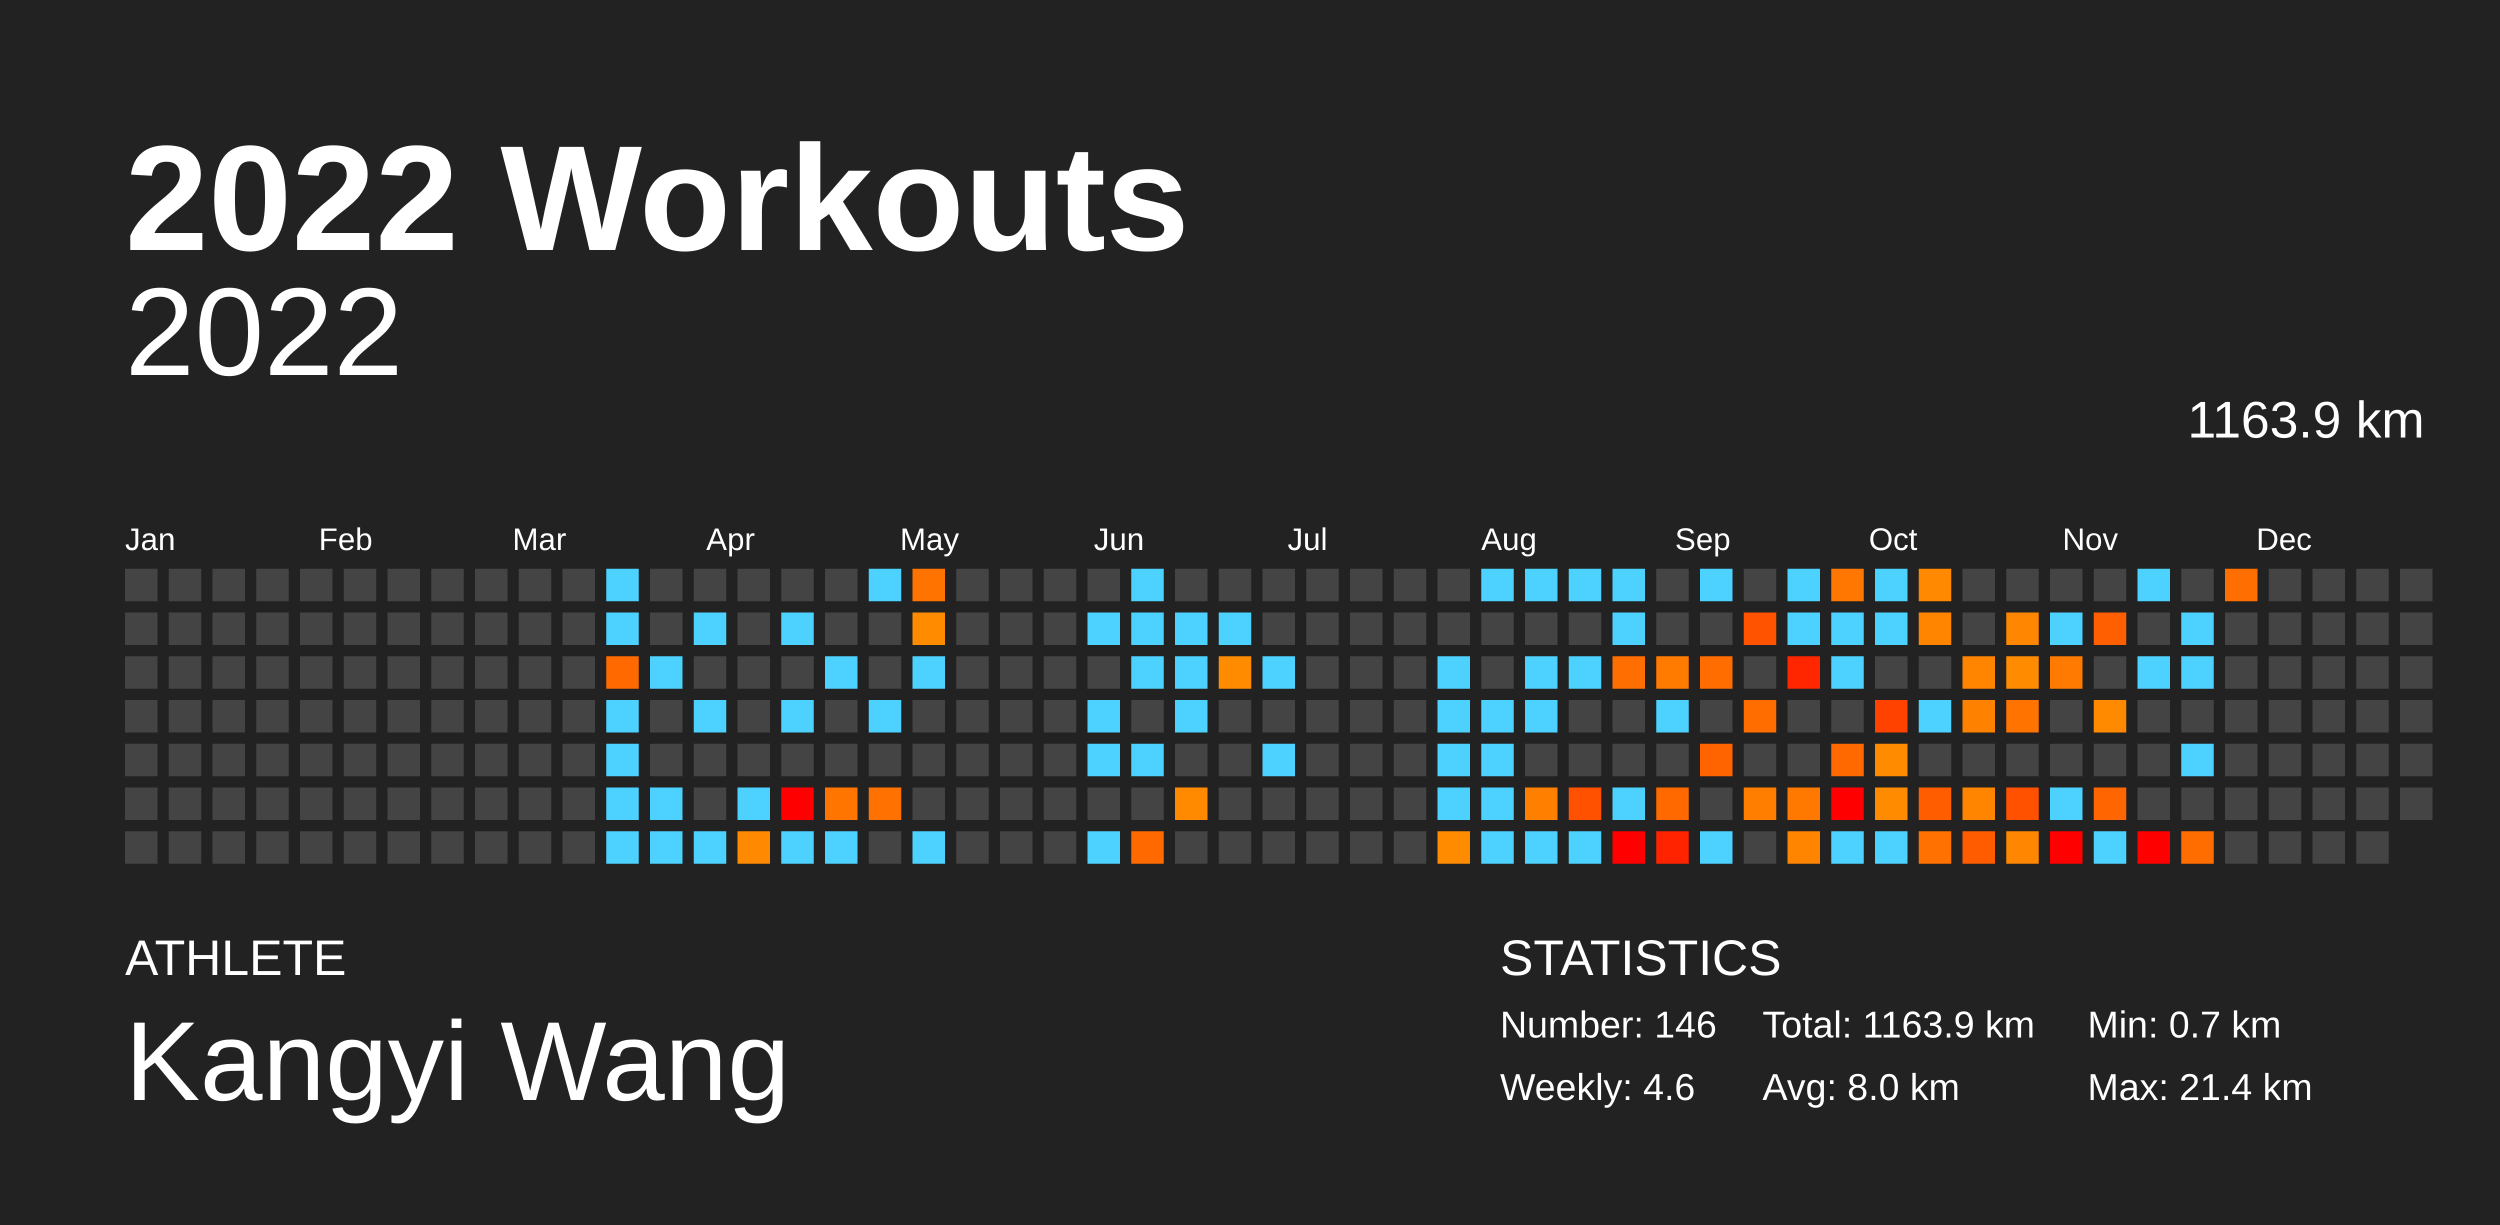
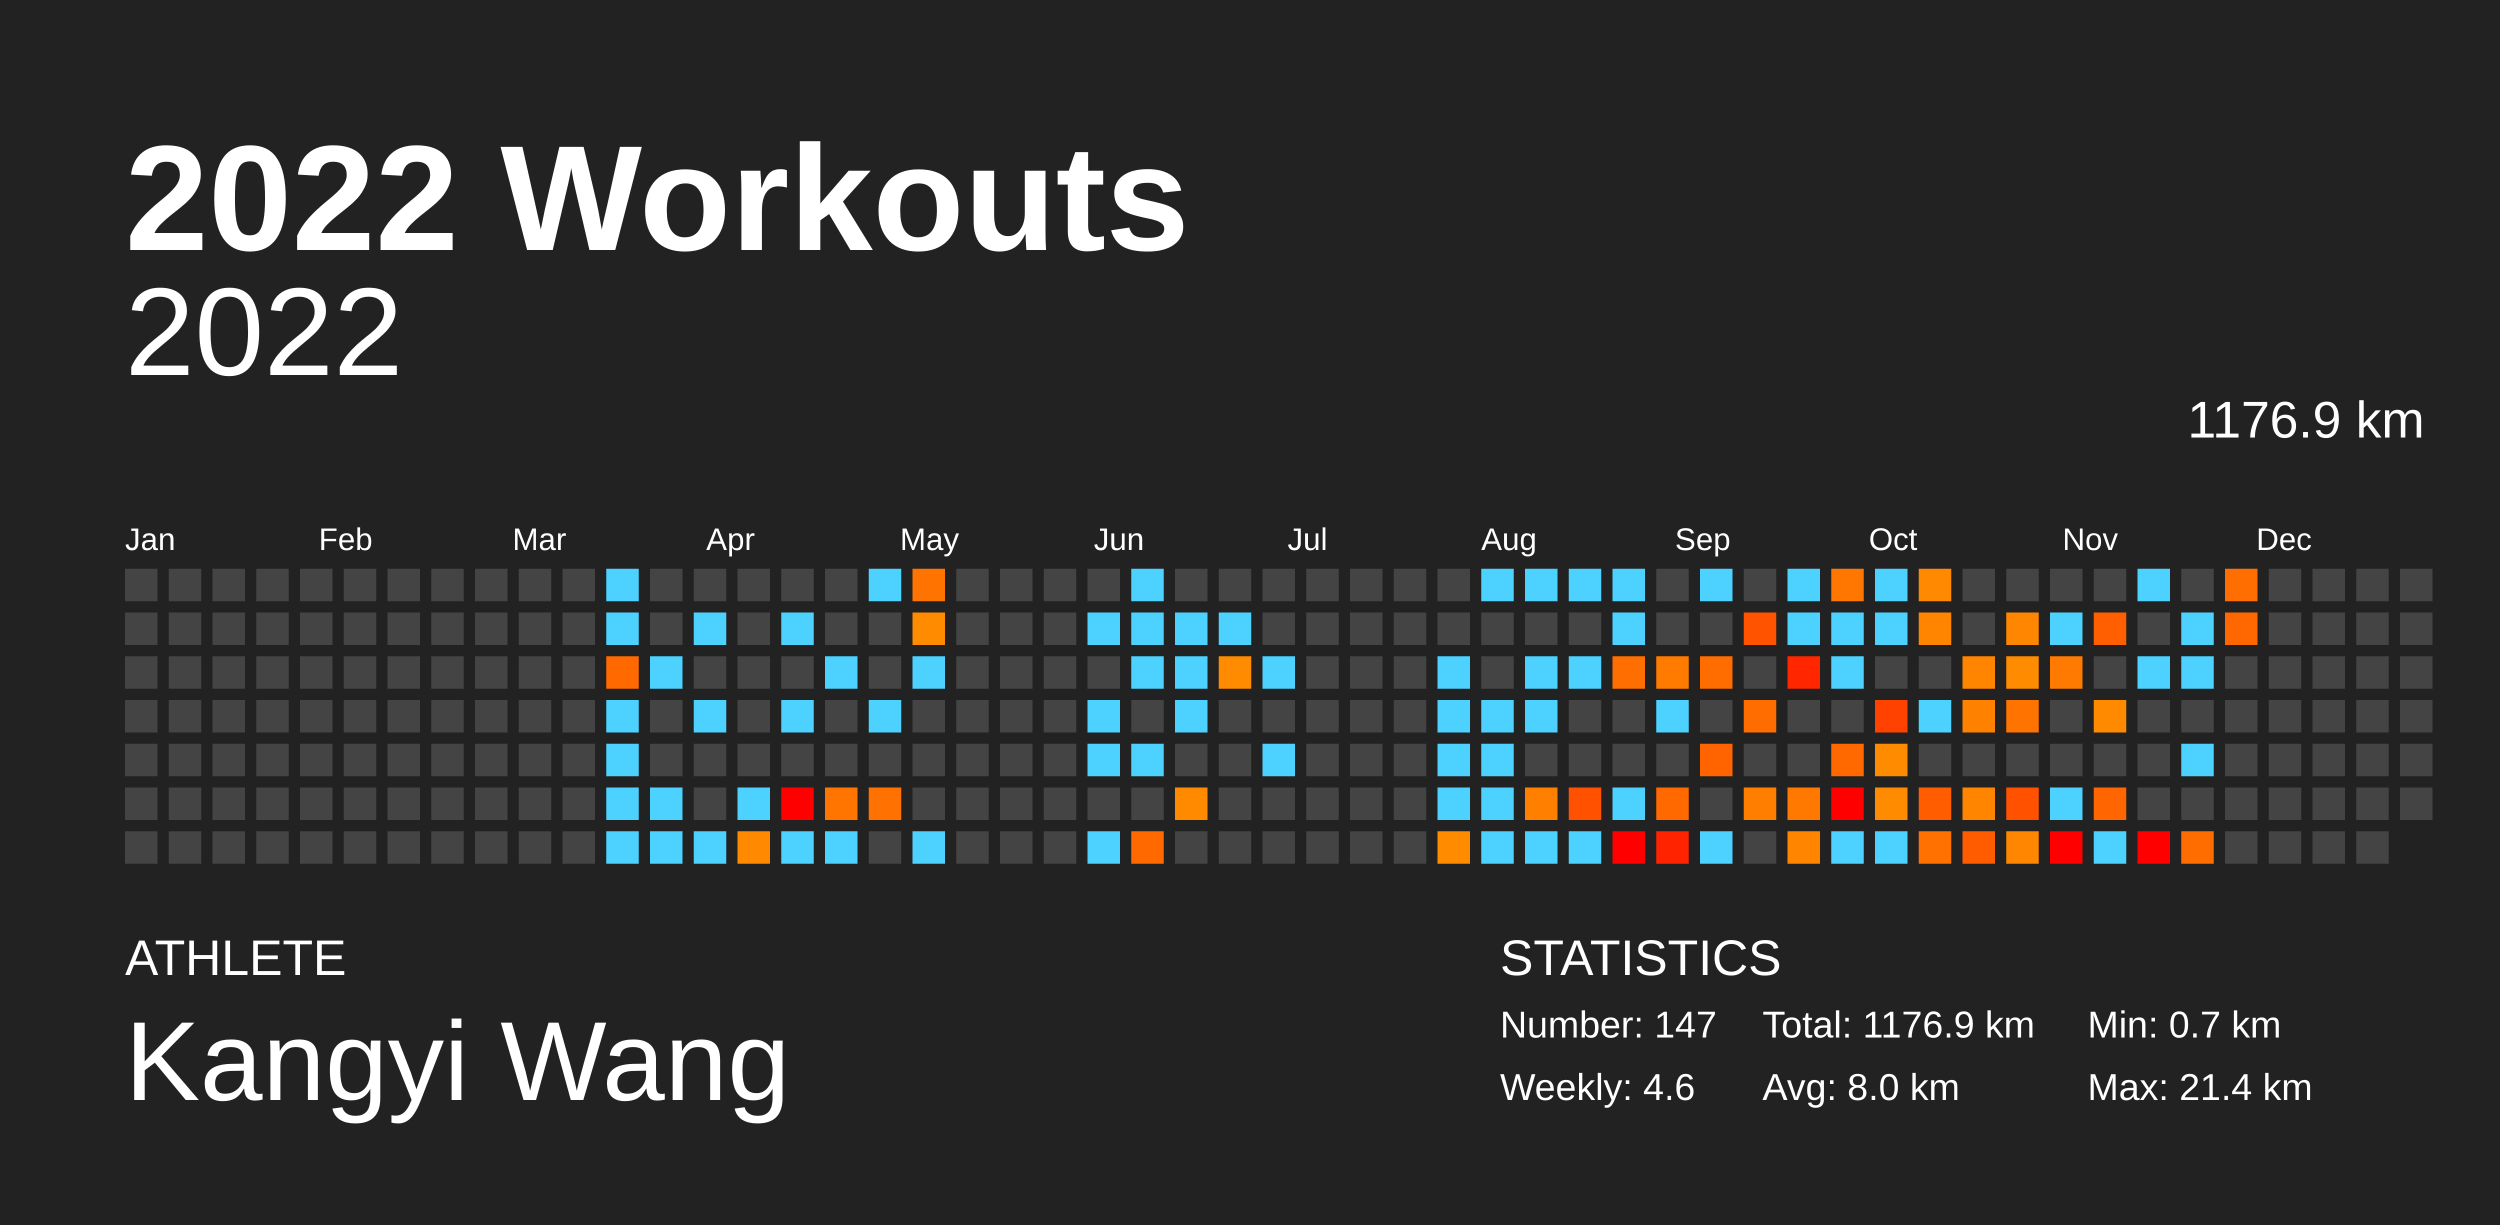
<svg xmlns="http://www.w3.org/2000/svg" baseProfile="full" height="98mm" version="1.1" viewBox="0,0,200,98" width="200mm">
  <defs />
  <rect fill="#222222" height="98" width="200" x="0" y="0" />
  <text fill="#FFFFFF" style="font-size:12px; font-family:Arial; font-weight:bold;" x="10" y="20">2022 Workouts</text>
  <text fill="#FFFFFF" style="font-size:4px; font-family:Arial" x="10" y="78">ATHLETE</text>
  <text fill="#FFFFFF" style="font-size:9px; font-family:Arial" x="10" y="88">Kangyi Wang</text>
  <text fill="#FFFFFF" style="font-size:4px; font-family:Arial" x="120" y="78">STATISTICS</text>
-   <text fill="#FFFFFF" style="font-size:3px; font-family:Arial" x="120" y="83">Number: 146</text>
+   <text fill="#FFFFFF" style="font-size:3px; font-family:Arial" x="120" y="83">Number: 147</text>
  <text fill="#FFFFFF" style="font-size:3px; font-family:Arial" x="120" y="88">Weekly: 4.6</text>
-   <text fill="#FFFFFF" style="font-size:3px; font-family:Arial" x="141" y="83">Total: 1163.9 km</text>
+   <text fill="#FFFFFF" style="font-size:3px; font-family:Arial" x="141" y="83">Total: 1176.9 km</text>
  <text fill="#FFFFFF" style="font-size:3px; font-family:Arial" x="141" y="88">Avg: 8.0 km</text>
  <text fill="#FFFFFF" style="font-size:3px; font-family:Arial" x="167" y="83">Min: 0.7 km</text>
  <text fill="#FFFFFF" style="font-size:3px; font-family:Arial" x="167" y="88">Max: 21.4 km</text>
  <text alignment-baseline="hanging" fill="#FFFFFF" style="font-size:10.0px; font-family:Arial;" x="10" y="30">2022</text>
-   <text alignment-baseline="hanging" fill="#FFFFFF" style="font-size:4.125px; font-family:Arial;" x="175" y="35">1163.9 km</text>
+   <text alignment-baseline="hanging" fill="#FFFFFF" style="font-size:4.125px; font-family:Arial;" x="175" y="35">1176.9 km</text>
  <text fill="#FFFFFF" style="font-size:2.5px; font-family:Arial" x="10.0" y="44">Jan</text>
  <text fill="#FFFFFF" style="font-size:2.5px; font-family:Arial" x="25.5" y="44">Feb</text>
  <text fill="#FFFFFF" style="font-size:2.5px; font-family:Arial" x="41.0" y="44">Mar</text>
  <text fill="#FFFFFF" style="font-size:2.5px; font-family:Arial" x="56.5" y="44">Apr</text>
  <text fill="#FFFFFF" style="font-size:2.5px; font-family:Arial" x="72.0" y="44">May</text>
  <text fill="#FFFFFF" style="font-size:2.5px; font-family:Arial" x="87.5" y="44">Jun</text>
  <text fill="#FFFFFF" style="font-size:2.5px; font-family:Arial" x="103.0" y="44">Jul</text>
  <text fill="#FFFFFF" style="font-size:2.5px; font-family:Arial" x="118.5" y="44">Aug</text>
  <text fill="#FFFFFF" style="font-size:2.5px; font-family:Arial" x="134.0" y="44">Sep</text>
  <text fill="#FFFFFF" style="font-size:2.5px; font-family:Arial" x="149.5" y="44">Oct</text>
  <text fill="#FFFFFF" style="font-size:2.5px; font-family:Arial" x="165.0" y="44">Nov</text>
  <text fill="#FFFFFF" style="font-size:2.5px; font-family:Arial" x="180.5" y="44">Dec</text>
  <rect fill="#444444" height="2.6" width="2.6" x="10.0" y="45.5" />
  <rect fill="#444444" height="2.6" width="2.6" x="10.0" y="49.0" />
  <rect fill="#444444" height="2.6" width="2.6" x="10.0" y="52.5" />
  <rect fill="#444444" height="2.6" width="2.6" x="10.0" y="56.0" />
  <rect fill="#444444" height="2.6" width="2.6" x="10.0" y="59.5" />
  <rect fill="#444444" height="2.6" width="2.6" x="10.0" y="63.0" />
  <rect fill="#444444" height="2.6" width="2.6" x="10.0" y="66.5" />
  <rect fill="#444444" height="2.6" width="2.6" x="13.5" y="45.5" />
  <rect fill="#444444" height="2.6" width="2.6" x="13.5" y="49.0" />
  <rect fill="#444444" height="2.6" width="2.6" x="13.5" y="52.5" />
  <rect fill="#444444" height="2.6" width="2.6" x="13.5" y="56.0" />
  <rect fill="#444444" height="2.6" width="2.6" x="13.5" y="59.5" />
  <rect fill="#444444" height="2.6" width="2.6" x="13.5" y="63.0" />
  <rect fill="#444444" height="2.6" width="2.6" x="13.5" y="66.5" />
  <rect fill="#444444" height="2.6" width="2.6" x="17.0" y="45.5" />
  <rect fill="#444444" height="2.6" width="2.6" x="17.0" y="49.0" />
  <rect fill="#444444" height="2.6" width="2.6" x="17.0" y="52.5" />
  <rect fill="#444444" height="2.6" width="2.6" x="17.0" y="56.0" />
  <rect fill="#444444" height="2.6" width="2.6" x="17.0" y="59.5" />
  <rect fill="#444444" height="2.6" width="2.6" x="17.0" y="63.0" />
  <rect fill="#444444" height="2.6" width="2.6" x="17.0" y="66.5" />
  <rect fill="#444444" height="2.6" width="2.6" x="20.5" y="45.5" />
  <rect fill="#444444" height="2.6" width="2.6" x="20.5" y="49.0" />
  <rect fill="#444444" height="2.6" width="2.6" x="20.5" y="52.5" />
  <rect fill="#444444" height="2.6" width="2.6" x="20.5" y="56.0" />
  <rect fill="#444444" height="2.6" width="2.6" x="20.5" y="59.5" />
  <rect fill="#444444" height="2.6" width="2.6" x="20.5" y="63.0" />
  <rect fill="#444444" height="2.6" width="2.6" x="20.5" y="66.5" />
  <rect fill="#444444" height="2.6" width="2.6" x="24.0" y="45.5" />
  <rect fill="#444444" height="2.6" width="2.6" x="24.0" y="49.0" />
  <rect fill="#444444" height="2.6" width="2.6" x="24.0" y="52.5" />
  <rect fill="#444444" height="2.6" width="2.6" x="24.0" y="56.0" />
  <rect fill="#444444" height="2.6" width="2.6" x="24.0" y="59.5" />
  <rect fill="#444444" height="2.6" width="2.6" x="24.0" y="63.0" />
  <rect fill="#444444" height="2.6" width="2.6" x="24.0" y="66.5" />
  <rect fill="#444444" height="2.6" width="2.6" x="27.5" y="45.5" />
  <rect fill="#444444" height="2.6" width="2.6" x="27.5" y="49.0" />
  <rect fill="#444444" height="2.6" width="2.6" x="27.5" y="52.5" />
  <rect fill="#444444" height="2.6" width="2.6" x="27.5" y="56.0" />
  <rect fill="#444444" height="2.6" width="2.6" x="27.5" y="59.5" />
  <rect fill="#444444" height="2.6" width="2.6" x="27.5" y="63.0" />
  <rect fill="#444444" height="2.6" width="2.6" x="27.5" y="66.5" />
  <rect fill="#444444" height="2.6" width="2.6" x="31.0" y="45.5" />
  <rect fill="#444444" height="2.6" width="2.6" x="31.0" y="49.0" />
  <rect fill="#444444" height="2.6" width="2.6" x="31.0" y="52.5" />
  <rect fill="#444444" height="2.6" width="2.6" x="31.0" y="56.0" />
  <rect fill="#444444" height="2.6" width="2.6" x="31.0" y="59.5" />
  <rect fill="#444444" height="2.6" width="2.6" x="31.0" y="63.0" />
  <rect fill="#444444" height="2.6" width="2.6" x="31.0" y="66.5" />
  <rect fill="#444444" height="2.6" width="2.6" x="34.5" y="45.5" />
  <rect fill="#444444" height="2.6" width="2.6" x="34.5" y="49.0" />
  <rect fill="#444444" height="2.6" width="2.6" x="34.5" y="52.5" />
  <rect fill="#444444" height="2.6" width="2.6" x="34.5" y="56.0" />
  <rect fill="#444444" height="2.6" width="2.6" x="34.5" y="59.5" />
  <rect fill="#444444" height="2.6" width="2.6" x="34.5" y="63.0" />
  <rect fill="#444444" height="2.6" width="2.6" x="34.5" y="66.5" />
  <rect fill="#444444" height="2.6" width="2.6" x="38.0" y="45.5" />
  <rect fill="#444444" height="2.6" width="2.6" x="38.0" y="49.0" />
  <rect fill="#444444" height="2.6" width="2.6" x="38.0" y="52.5" />
  <rect fill="#444444" height="2.6" width="2.6" x="38.0" y="56.0" />
  <rect fill="#444444" height="2.6" width="2.6" x="38.0" y="59.5" />
  <rect fill="#444444" height="2.6" width="2.6" x="38.0" y="63.0" />
  <rect fill="#444444" height="2.6" width="2.6" x="38.0" y="66.5" />
  <rect fill="#444444" height="2.6" width="2.6" x="41.5" y="45.5" />
  <rect fill="#444444" height="2.6" width="2.6" x="41.5" y="49.0" />
  <rect fill="#444444" height="2.6" width="2.6" x="41.5" y="52.5" />
  <rect fill="#444444" height="2.6" width="2.6" x="41.5" y="56.0" />
  <rect fill="#444444" height="2.6" width="2.6" x="41.5" y="59.5" />
  <rect fill="#444444" height="2.6" width="2.6" x="41.5" y="63.0" />
  <rect fill="#444444" height="2.6" width="2.6" x="41.5" y="66.5" />
  <rect fill="#444444" height="2.6" width="2.6" x="45.0" y="45.5" />
  <rect fill="#444444" height="2.6" width="2.6" x="45.0" y="49.0" />
  <rect fill="#444444" height="2.6" width="2.6" x="45.0" y="52.5" />
  <rect fill="#444444" height="2.6" width="2.6" x="45.0" y="56.0" />
  <rect fill="#444444" height="2.6" width="2.6" x="45.0" y="59.5" />
  <rect fill="#444444" height="2.6" width="2.6" x="45.0" y="63.0" />
  <rect fill="#444444" height="2.6" width="2.6" x="45.0" y="66.5" />
  <rect fill="#4dd2ff" height="2.6" width="2.6" x="48.5" y="45.5" />
  <rect fill="#4dd2ff" height="2.6" width="2.6" x="48.5" y="49.0" />
  <rect fill="#ff6900" height="2.6" width="2.6" x="48.5" y="52.5" />
  <rect fill="#4dd2ff" height="2.6" width="2.6" x="48.5" y="56.0" />
  <rect fill="#4dd2ff" height="2.6" width="2.6" x="48.5" y="59.5" />
  <rect fill="#4dd2ff" height="2.6" width="2.6" x="48.5" y="63.0" />
  <rect fill="#4dd2ff" height="2.6" width="2.6" x="48.5" y="66.5" />
  <rect fill="#444444" height="2.6" width="2.6" x="52.0" y="45.5" />
  <rect fill="#444444" height="2.6" width="2.6" x="52.0" y="49.0" />
  <rect fill="#4dd2ff" height="2.6" width="2.6" x="52.0" y="52.5" />
  <rect fill="#444444" height="2.6" width="2.6" x="52.0" y="56.0" />
  <rect fill="#444444" height="2.6" width="2.6" x="52.0" y="59.5" />
  <rect fill="#4dd2ff" height="2.6" width="2.6" x="52.0" y="63.0" />
  <rect fill="#4dd2ff" height="2.6" width="2.6" x="52.0" y="66.5" />
  <rect fill="#444444" height="2.6" width="2.6" x="55.5" y="45.5" />
  <rect fill="#4dd2ff" height="2.6" width="2.6" x="55.5" y="49.0" />
  <rect fill="#444444" height="2.6" width="2.6" x="55.5" y="52.5" />
  <rect fill="#4dd2ff" height="2.6" width="2.6" x="55.5" y="56.0" />
  <rect fill="#444444" height="2.6" width="2.6" x="55.5" y="59.5" />
  <rect fill="#444444" height="2.6" width="2.6" x="55.5" y="63.0" />
  <rect fill="#4dd2ff" height="2.6" width="2.6" x="55.5" y="66.5" />
  <rect fill="#444444" height="2.6" width="2.6" x="59.0" y="45.5" />
  <rect fill="#444444" height="2.6" width="2.6" x="59.0" y="49.0" />
  <rect fill="#444444" height="2.6" width="2.6" x="59.0" y="52.5" />
  <rect fill="#444444" height="2.6" width="2.6" x="59.0" y="56.0" />
  <rect fill="#444444" height="2.6" width="2.6" x="59.0" y="59.5" />
  <rect fill="#4dd2ff" height="2.6" width="2.6" x="59.0" y="63.0" />
  <rect fill="#ff8900" height="2.6" width="2.6" x="59.0" y="66.5" />
  <rect fill="#444444" height="2.6" width="2.6" x="62.5" y="45.5" />
  <rect fill="#4dd2ff" height="2.6" width="2.6" x="62.5" y="49.0" />
  <rect fill="#444444" height="2.6" width="2.6" x="62.5" y="52.5" />
  <rect fill="#4dd2ff" height="2.6" width="2.6" x="62.5" y="56.0" />
  <rect fill="#444444" height="2.6" width="2.6" x="62.5" y="59.5" />
  <rect fill="red" height="2.6" width="2.6" x="62.5" y="63.0" />
  <rect fill="#4dd2ff" height="2.6" width="2.6" x="62.5" y="66.5" />
  <rect fill="#444444" height="2.6" width="2.6" x="66.0" y="45.5" />
  <rect fill="#444444" height="2.6" width="2.6" x="66.0" y="49.0" />
  <rect fill="#4dd2ff" height="2.6" width="2.6" x="66.0" y="52.5" />
  <rect fill="#444444" height="2.6" width="2.6" x="66.0" y="56.0" />
  <rect fill="#444444" height="2.6" width="2.6" x="66.0" y="59.5" />
  <rect fill="#ff7500" height="2.6" width="2.6" x="66.0" y="63.0" />
  <rect fill="#4dd2ff" height="2.6" width="2.6" x="66.0" y="66.5" />
  <rect fill="#4dd2ff" height="2.6" width="2.6" x="69.5" y="45.5" />
  <rect fill="#444444" height="2.6" width="2.6" x="69.5" y="49.0" />
  <rect fill="#444444" height="2.6" width="2.6" x="69.5" y="52.5" />
  <rect fill="#4dd2ff" height="2.6" width="2.6" x="69.5" y="56.0" />
  <rect fill="#444444" height="2.6" width="2.6" x="69.5" y="59.5" />
  <rect fill="#ff7100" height="2.6" width="2.6" x="69.5" y="63.0" />
  <rect fill="#444444" height="2.6" width="2.6" x="69.5" y="66.5" />
  <rect fill="#ff7400" height="2.6" width="2.6" x="73.0" y="45.5" />
  <rect fill="#ff8c00" height="2.6" width="2.6" x="73.0" y="49.0" />
  <rect fill="#4dd2ff" height="2.6" width="2.6" x="73.0" y="52.5" />
  <rect fill="#444444" height="2.6" width="2.6" x="73.0" y="56.0" />
  <rect fill="#444444" height="2.6" width="2.6" x="73.0" y="59.5" />
  <rect fill="#444444" height="2.6" width="2.6" x="73.0" y="63.0" />
  <rect fill="#4dd2ff" height="2.6" width="2.6" x="73.0" y="66.5" />
  <rect fill="#444444" height="2.6" width="2.6" x="76.5" y="45.5" />
  <rect fill="#444444" height="2.6" width="2.6" x="76.5" y="49.0" />
  <rect fill="#444444" height="2.6" width="2.6" x="76.5" y="52.5" />
  <rect fill="#444444" height="2.6" width="2.6" x="76.5" y="56.0" />
  <rect fill="#444444" height="2.6" width="2.6" x="76.5" y="59.5" />
  <rect fill="#444444" height="2.6" width="2.6" x="76.5" y="63.0" />
  <rect fill="#444444" height="2.6" width="2.6" x="76.5" y="66.5" />
  <rect fill="#444444" height="2.6" width="2.6" x="80.0" y="45.5" />
  <rect fill="#444444" height="2.6" width="2.6" x="80.0" y="49.0" />
  <rect fill="#444444" height="2.6" width="2.6" x="80.0" y="52.5" />
  <rect fill="#444444" height="2.6" width="2.6" x="80.0" y="56.0" />
  <rect fill="#444444" height="2.6" width="2.6" x="80.0" y="59.5" />
  <rect fill="#444444" height="2.6" width="2.6" x="80.0" y="63.0" />
  <rect fill="#444444" height="2.6" width="2.6" x="80.0" y="66.5" />
  <rect fill="#444444" height="2.6" width="2.6" x="83.5" y="45.5" />
  <rect fill="#444444" height="2.6" width="2.6" x="83.5" y="49.0" />
  <rect fill="#444444" height="2.6" width="2.6" x="83.5" y="52.5" />
  <rect fill="#444444" height="2.6" width="2.6" x="83.5" y="56.0" />
  <rect fill="#444444" height="2.6" width="2.6" x="83.5" y="59.5" />
  <rect fill="#444444" height="2.6" width="2.6" x="83.5" y="63.0" />
  <rect fill="#444444" height="2.6" width="2.6" x="83.5" y="66.5" />
  <rect fill="#444444" height="2.6" width="2.6" x="87.0" y="45.5" />
  <rect fill="#4dd2ff" height="2.6" width="2.6" x="87.0" y="49.0" />
  <rect fill="#444444" height="2.6" width="2.6" x="87.0" y="52.5" />
  <rect fill="#4dd2ff" height="2.6" width="2.6" x="87.0" y="56.0" />
  <rect fill="#4dd2ff" height="2.6" width="2.6" x="87.0" y="59.5" />
  <rect fill="#444444" height="2.6" width="2.6" x="87.0" y="63.0" />
  <rect fill="#4dd2ff" height="2.6" width="2.6" x="87.0" y="66.5" />
  <rect fill="#4dd2ff" height="2.6" width="2.6" x="90.5" y="45.5" />
  <rect fill="#4dd2ff" height="2.6" width="2.6" x="90.5" y="49.0" />
  <rect fill="#4dd2ff" height="2.6" width="2.6" x="90.5" y="52.5" />
  <rect fill="#444444" height="2.6" width="2.6" x="90.5" y="56.0" />
  <rect fill="#4dd2ff" height="2.6" width="2.6" x="90.5" y="59.5" />
  <rect fill="#444444" height="2.6" width="2.6" x="90.5" y="63.0" />
  <rect fill="#ff6900" height="2.6" width="2.6" x="90.5" y="66.5" />
  <rect fill="#444444" height="2.6" width="2.6" x="94.0" y="45.5" />
  <rect fill="#4dd2ff" height="2.6" width="2.6" x="94.0" y="49.0" />
  <rect fill="#4dd2ff" height="2.6" width="2.6" x="94.0" y="52.5" />
  <rect fill="#4dd2ff" height="2.6" width="2.6" x="94.0" y="56.0" />
  <rect fill="#444444" height="2.6" width="2.6" x="94.0" y="59.5" />
  <rect fill="#ff8a00" height="2.6" width="2.6" x="94.0" y="63.0" />
  <rect fill="#444444" height="2.6" width="2.6" x="94.0" y="66.5" />
  <rect fill="#444444" height="2.6" width="2.6" x="97.5" y="45.5" />
  <rect fill="#4dd2ff" height="2.6" width="2.6" x="97.5" y="49.0" />
  <rect fill="#ff8b00" height="2.6" width="2.6" x="97.5" y="52.5" />
  <rect fill="#444444" height="2.6" width="2.6" x="97.5" y="56.0" />
  <rect fill="#444444" height="2.6" width="2.6" x="97.5" y="59.5" />
  <rect fill="#444444" height="2.6" width="2.6" x="97.5" y="63.0" />
  <rect fill="#444444" height="2.6" width="2.6" x="97.5" y="66.5" />
  <rect fill="#444444" height="2.6" width="2.6" x="101.0" y="45.5" />
  <rect fill="#444444" height="2.6" width="2.6" x="101.0" y="49.0" />
  <rect fill="#4dd2ff" height="2.6" width="2.6" x="101.0" y="52.5" />
  <rect fill="#444444" height="2.6" width="2.6" x="101.0" y="56.0" />
  <rect fill="#4dd2ff" height="2.6" width="2.6" x="101.0" y="59.5" />
  <rect fill="#444444" height="2.6" width="2.6" x="101.0" y="63.0" />
  <rect fill="#444444" height="2.6" width="2.6" x="101.0" y="66.5" />
  <rect fill="#444444" height="2.6" width="2.6" x="104.5" y="45.5" />
  <rect fill="#444444" height="2.6" width="2.6" x="104.5" y="49.0" />
  <rect fill="#444444" height="2.6" width="2.6" x="104.5" y="52.5" />
  <rect fill="#444444" height="2.6" width="2.6" x="104.5" y="56.0" />
  <rect fill="#444444" height="2.6" width="2.6" x="104.5" y="59.5" />
  <rect fill="#444444" height="2.6" width="2.6" x="104.5" y="63.0" />
  <rect fill="#444444" height="2.6" width="2.6" x="104.5" y="66.5" />
  <rect fill="#444444" height="2.6" width="2.6" x="108.0" y="45.5" />
  <rect fill="#444444" height="2.6" width="2.6" x="108.0" y="49.0" />
  <rect fill="#444444" height="2.6" width="2.6" x="108.0" y="52.5" />
  <rect fill="#444444" height="2.6" width="2.6" x="108.0" y="56.0" />
  <rect fill="#444444" height="2.6" width="2.6" x="108.0" y="59.5" />
  <rect fill="#444444" height="2.6" width="2.6" x="108.0" y="63.0" />
  <rect fill="#444444" height="2.6" width="2.6" x="108.0" y="66.5" />
  <rect fill="#444444" height="2.6" width="2.6" x="111.5" y="45.5" />
  <rect fill="#444444" height="2.6" width="2.6" x="111.5" y="49.0" />
  <rect fill="#444444" height="2.6" width="2.6" x="111.5" y="52.5" />
  <rect fill="#444444" height="2.6" width="2.6" x="111.5" y="56.0" />
  <rect fill="#444444" height="2.6" width="2.6" x="111.5" y="59.5" />
  <rect fill="#444444" height="2.6" width="2.6" x="111.5" y="63.0" />
  <rect fill="#444444" height="2.6" width="2.6" x="111.5" y="66.5" />
  <rect fill="#444444" height="2.6" width="2.6" x="115.0" y="45.5" />
  <rect fill="#444444" height="2.6" width="2.6" x="115.0" y="49.0" />
  <rect fill="#4dd2ff" height="2.6" width="2.6" x="115.0" y="52.5" />
  <rect fill="#4dd2ff" height="2.6" width="2.6" x="115.0" y="56.0" />
  <rect fill="#4dd2ff" height="2.6" width="2.6" x="115.0" y="59.5" />
  <rect fill="#4dd2ff" height="2.6" width="2.6" x="115.0" y="63.0" />
  <rect fill="#ff8b00" height="2.6" width="2.6" x="115.0" y="66.5" />
  <rect fill="#4dd2ff" height="2.6" width="2.6" x="118.5" y="45.5" />
  <rect fill="#444444" height="2.6" width="2.6" x="118.5" y="49.0" />
  <rect fill="#444444" height="2.6" width="2.6" x="118.5" y="52.5" />
  <rect fill="#4dd2ff" height="2.6" width="2.6" x="118.5" y="56.0" />
  <rect fill="#4dd2ff" height="2.6" width="2.6" x="118.5" y="59.5" />
  <rect fill="#4dd2ff" height="2.6" width="2.6" x="118.5" y="63.0" />
  <rect fill="#4dd2ff" height="2.6" width="2.6" x="118.5" y="66.5" />
  <rect fill="#4dd2ff" height="2.6" width="2.6" x="122.0" y="45.5" />
  <rect fill="#444444" height="2.6" width="2.6" x="122.0" y="49.0" />
  <rect fill="#4dd2ff" height="2.6" width="2.6" x="122.0" y="52.5" />
  <rect fill="#4dd2ff" height="2.6" width="2.6" x="122.0" y="56.0" />
  <rect fill="#444444" height="2.6" width="2.6" x="122.0" y="59.5" />
  <rect fill="#ff8000" height="2.6" width="2.6" x="122.0" y="63.0" />
  <rect fill="#4dd2ff" height="2.6" width="2.6" x="122.0" y="66.5" />
  <rect fill="#4dd2ff" height="2.6" width="2.6" x="125.5" y="45.5" />
  <rect fill="#444444" height="2.6" width="2.6" x="125.5" y="49.0" />
  <rect fill="#4dd2ff" height="2.6" width="2.6" x="125.5" y="52.5" />
  <rect fill="#444444" height="2.6" width="2.6" x="125.5" y="56.0" />
  <rect fill="#444444" height="2.6" width="2.6" x="125.5" y="59.5" />
  <rect fill="#ff5100" height="2.6" width="2.6" x="125.5" y="63.0" />
  <rect fill="#4dd2ff" height="2.6" width="2.6" x="125.5" y="66.5" />
  <rect fill="#4dd2ff" height="2.6" width="2.6" x="129.0" y="45.5" />
  <rect fill="#4dd2ff" height="2.6" width="2.6" x="129.0" y="49.0" />
  <rect fill="#ff6e00" height="2.6" width="2.6" x="129.0" y="52.5" />
  <rect fill="#444444" height="2.6" width="2.6" x="129.0" y="56.0" />
  <rect fill="#444444" height="2.6" width="2.6" x="129.0" y="59.5" />
  <rect fill="#4dd2ff" height="2.6" width="2.6" x="129.0" y="63.0" />
  <rect fill="red" height="2.6" width="2.6" x="129.0" y="66.5" />
  <rect fill="#444444" height="2.6" width="2.6" x="132.5" y="45.5" />
  <rect fill="#444444" height="2.6" width="2.6" x="132.5" y="49.0" />
  <rect fill="#ff7b00" height="2.6" width="2.6" x="132.5" y="52.5" />
  <rect fill="#4dd2ff" height="2.6" width="2.6" x="132.5" y="56.0" />
  <rect fill="#444444" height="2.6" width="2.6" x="132.5" y="59.5" />
  <rect fill="#ff6900" height="2.6" width="2.6" x="132.5" y="63.0" />
  <rect fill="#ff2300" height="2.6" width="2.6" x="132.5" y="66.5" />
  <rect fill="#4dd2ff" height="2.6" width="2.6" x="136.0" y="45.5" />
  <rect fill="#444444" height="2.6" width="2.6" x="136.0" y="49.0" />
  <rect fill="#ff6c00" height="2.6" width="2.6" x="136.0" y="52.5" />
  <rect fill="#444444" height="2.6" width="2.6" x="136.0" y="56.0" />
  <rect fill="#ff6400" height="2.6" width="2.6" x="136.0" y="59.5" />
  <rect fill="#444444" height="2.6" width="2.6" x="136.0" y="63.0" />
  <rect fill="#4dd2ff" height="2.6" width="2.6" x="136.0" y="66.5" />
  <rect fill="#444444" height="2.6" width="2.6" x="139.5" y="45.5" />
  <rect fill="#ff5300" height="2.6" width="2.6" x="139.5" y="49.0" />
  <rect fill="#444444" height="2.6" width="2.6" x="139.5" y="52.5" />
  <rect fill="#ff6c00" height="2.6" width="2.6" x="139.5" y="56.0" />
  <rect fill="#444444" height="2.6" width="2.6" x="139.5" y="59.5" />
  <rect fill="#ff7e00" height="2.6" width="2.6" x="139.5" y="63.0" />
  <rect fill="#444444" height="2.6" width="2.6" x="139.5" y="66.5" />
  <rect fill="#4dd2ff" height="2.6" width="2.6" x="143.0" y="45.5" />
  <rect fill="#4dd2ff" height="2.6" width="2.6" x="143.0" y="49.0" />
  <rect fill="#ff2600" height="2.6" width="2.6" x="143.0" y="52.5" />
  <rect fill="#444444" height="2.6" width="2.6" x="143.0" y="56.0" />
  <rect fill="#444444" height="2.6" width="2.6" x="143.0" y="59.5" />
  <rect fill="#ff7800" height="2.6" width="2.6" x="143.0" y="63.0" />
  <rect fill="#ff8400" height="2.6" width="2.6" x="143.0" y="66.5" />
  <rect fill="#ff7700" height="2.6" width="2.6" x="146.5" y="45.5" />
  <rect fill="#4dd2ff" height="2.6" width="2.6" x="146.5" y="49.0" />
  <rect fill="#4dd2ff" height="2.6" width="2.6" x="146.5" y="52.5" />
  <rect fill="#444444" height="2.6" width="2.6" x="146.5" y="56.0" />
  <rect fill="#ff6900" height="2.6" width="2.6" x="146.5" y="59.5" />
  <rect fill="red" height="2.6" width="2.6" x="146.5" y="63.0" />
  <rect fill="#4dd2ff" height="2.6" width="2.6" x="146.5" y="66.5" />
  <rect fill="#4dd2ff" height="2.6" width="2.6" x="150.0" y="45.5" />
  <rect fill="#4dd2ff" height="2.6" width="2.6" x="150.0" y="49.0" />
  <rect fill="#444444" height="2.6" width="2.6" x="150.0" y="52.5" />
  <rect fill="#ff4200" height="2.6" width="2.6" x="150.0" y="56.0" />
  <rect fill="#ff8c00" height="2.6" width="2.6" x="150.0" y="59.5" />
  <rect fill="#ff8b00" height="2.6" width="2.6" x="150.0" y="63.0" />
  <rect fill="#4dd2ff" height="2.6" width="2.6" x="150.0" y="66.5" />
  <rect fill="#ff8900" height="2.6" width="2.6" x="153.5" y="45.5" />
  <rect fill="#ff8400" height="2.6" width="2.6" x="153.5" y="49.0" />
  <rect fill="#444444" height="2.6" width="2.6" x="153.5" y="52.5" />
  <rect fill="#4dd2ff" height="2.6" width="2.6" x="153.5" y="56.0" />
  <rect fill="#444444" height="2.6" width="2.6" x="153.5" y="59.5" />
  <rect fill="#ff5d00" height="2.6" width="2.6" x="153.5" y="63.0" />
  <rect fill="#ff7100" height="2.6" width="2.6" x="153.5" y="66.5" />
  <rect fill="#444444" height="2.6" width="2.6" x="157.0" y="45.5" />
  <rect fill="#444444" height="2.6" width="2.6" x="157.0" y="49.0" />
  <rect fill="#ff8400" height="2.6" width="2.6" x="157.0" y="52.5" />
  <rect fill="#ff8100" height="2.6" width="2.6" x="157.0" y="56.0" />
  <rect fill="#444444" height="2.6" width="2.6" x="157.0" y="59.5" />
  <rect fill="#ff8400" height="2.6" width="2.6" x="157.0" y="63.0" />
  <rect fill="#ff5c00" height="2.6" width="2.6" x="157.0" y="66.5" />
  <rect fill="#444444" height="2.6" width="2.6" x="160.5" y="45.5" />
  <rect fill="#ff8600" height="2.6" width="2.6" x="160.5" y="49.0" />
  <rect fill="#ff8c00" height="2.6" width="2.6" x="160.5" y="52.5" />
  <rect fill="#ff7400" height="2.6" width="2.6" x="160.5" y="56.0" />
  <rect fill="#444444" height="2.6" width="2.6" x="160.5" y="59.5" />
  <rect fill="#ff5100" height="2.6" width="2.6" x="160.5" y="63.0" />
  <rect fill="#ff8600" height="2.6" width="2.6" x="160.5" y="66.5" />
  <rect fill="#444444" height="2.6" width="2.6" x="164.0" y="45.5" />
  <rect fill="#4dd2ff" height="2.6" width="2.6" x="164.0" y="49.0" />
  <rect fill="#ff7a00" height="2.6" width="2.6" x="164.0" y="52.5" />
  <rect fill="#444444" height="2.6" width="2.6" x="164.0" y="56.0" />
  <rect fill="#444444" height="2.6" width="2.6" x="164.0" y="59.5" />
  <rect fill="#4dd2ff" height="2.6" width="2.6" x="164.0" y="63.0" />
  <rect fill="red" height="2.6" width="2.6" x="164.0" y="66.5" />
  <rect fill="#444444" height="2.6" width="2.6" x="167.5" y="45.5" />
  <rect fill="#ff5f00" height="2.6" width="2.6" x="167.5" y="49.0" />
  <rect fill="#444444" height="2.6" width="2.6" x="167.5" y="52.5" />
  <rect fill="#ff8a00" height="2.6" width="2.6" x="167.5" y="56.0" />
  <rect fill="#444444" height="2.6" width="2.6" x="167.5" y="59.5" />
  <rect fill="#ff6500" height="2.6" width="2.6" x="167.5" y="63.0" />
  <rect fill="#4dd2ff" height="2.6" width="2.6" x="167.5" y="66.5" />
  <rect fill="#4dd2ff" height="2.6" width="2.6" x="171.0" y="45.5" />
  <rect fill="#444444" height="2.6" width="2.6" x="171.0" y="49.0" />
  <rect fill="#4dd2ff" height="2.6" width="2.6" x="171.0" y="52.5" />
  <rect fill="#444444" height="2.6" width="2.6" x="171.0" y="56.0" />
  <rect fill="#444444" height="2.6" width="2.6" x="171.0" y="59.5" />
  <rect fill="#444444" height="2.6" width="2.6" x="171.0" y="63.0" />
  <rect fill="red" height="2.6" width="2.6" x="171.0" y="66.5" />
  <rect fill="#444444" height="2.6" width="2.6" x="174.5" y="45.5" />
  <rect fill="#4dd2ff" height="2.6" width="2.6" x="174.5" y="49.0" />
  <rect fill="#4dd2ff" height="2.6" width="2.6" x="174.5" y="52.5" />
  <rect fill="#444444" height="2.6" width="2.6" x="174.5" y="56.0" />
  <rect fill="#4dd2ff" height="2.6" width="2.6" x="174.5" y="59.5" />
  <rect fill="#444444" height="2.6" width="2.6" x="174.5" y="63.0" />
  <rect fill="#ff6d00" height="2.6" width="2.6" x="174.5" y="66.5" />
  <rect fill="#ff6e00" height="2.6" width="2.6" x="178.0" y="45.5" />
-   <rect fill="#444444" height="2.6" width="2.6" x="178.0" y="49.0" />
+   <rect fill="#ff6800" height="2.6" width="2.6" x="178.0" y="49.0" />
  <rect fill="#444444" height="2.6" width="2.6" x="178.0" y="52.5" />
  <rect fill="#444444" height="2.6" width="2.6" x="178.0" y="56.0" />
  <rect fill="#444444" height="2.6" width="2.6" x="178.0" y="59.5" />
  <rect fill="#444444" height="2.6" width="2.6" x="178.0" y="63.0" />
  <rect fill="#444444" height="2.6" width="2.6" x="178.0" y="66.5" />
  <rect fill="#444444" height="2.6" width="2.6" x="181.5" y="45.5" />
  <rect fill="#444444" height="2.6" width="2.6" x="181.5" y="49.0" />
  <rect fill="#444444" height="2.6" width="2.6" x="181.5" y="52.5" />
  <rect fill="#444444" height="2.6" width="2.6" x="181.5" y="56.0" />
  <rect fill="#444444" height="2.6" width="2.6" x="181.5" y="59.5" />
  <rect fill="#444444" height="2.6" width="2.6" x="181.5" y="63.0" />
  <rect fill="#444444" height="2.6" width="2.6" x="181.5" y="66.5" />
  <rect fill="#444444" height="2.6" width="2.6" x="185.0" y="45.5" />
  <rect fill="#444444" height="2.6" width="2.6" x="185.0" y="49.0" />
  <rect fill="#444444" height="2.6" width="2.6" x="185.0" y="52.5" />
  <rect fill="#444444" height="2.6" width="2.6" x="185.0" y="56.0" />
  <rect fill="#444444" height="2.6" width="2.6" x="185.0" y="59.5" />
  <rect fill="#444444" height="2.6" width="2.6" x="185.0" y="63.0" />
  <rect fill="#444444" height="2.6" width="2.6" x="185.0" y="66.5" />
  <rect fill="#444444" height="2.6" width="2.6" x="188.5" y="45.5" />
  <rect fill="#444444" height="2.6" width="2.6" x="188.5" y="49.0" />
  <rect fill="#444444" height="2.6" width="2.6" x="188.5" y="52.5" />
  <rect fill="#444444" height="2.6" width="2.6" x="188.5" y="56.0" />
  <rect fill="#444444" height="2.6" width="2.6" x="188.5" y="59.5" />
  <rect fill="#444444" height="2.6" width="2.6" x="188.5" y="63.0" />
  <rect fill="#444444" height="2.6" width="2.6" x="188.5" y="66.5" />
  <rect fill="#444444" height="2.6" width="2.6" x="192.0" y="45.5" />
  <rect fill="#444444" height="2.6" width="2.6" x="192.0" y="49.0" />
  <rect fill="#444444" height="2.6" width="2.6" x="192.0" y="52.5" />
  <rect fill="#444444" height="2.6" width="2.6" x="192.0" y="56.0" />
  <rect fill="#444444" height="2.6" width="2.6" x="192.0" y="59.5" />
  <rect fill="#444444" height="2.6" width="2.6" x="192.0" y="63.0" />
</svg>
